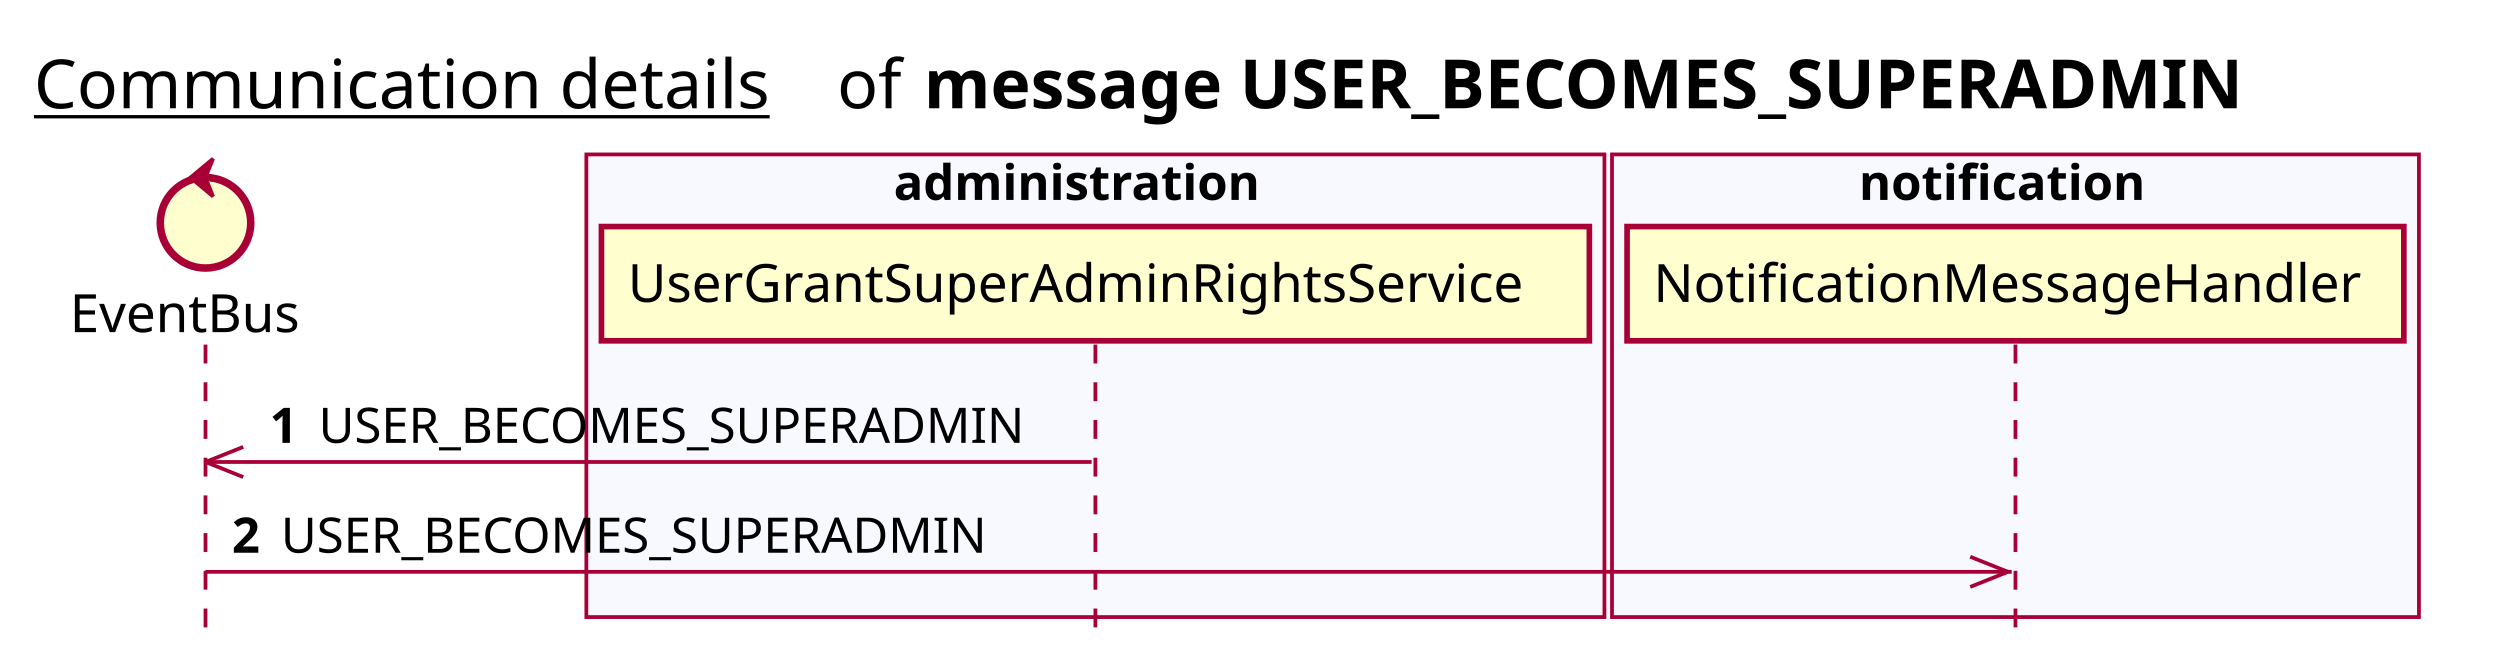
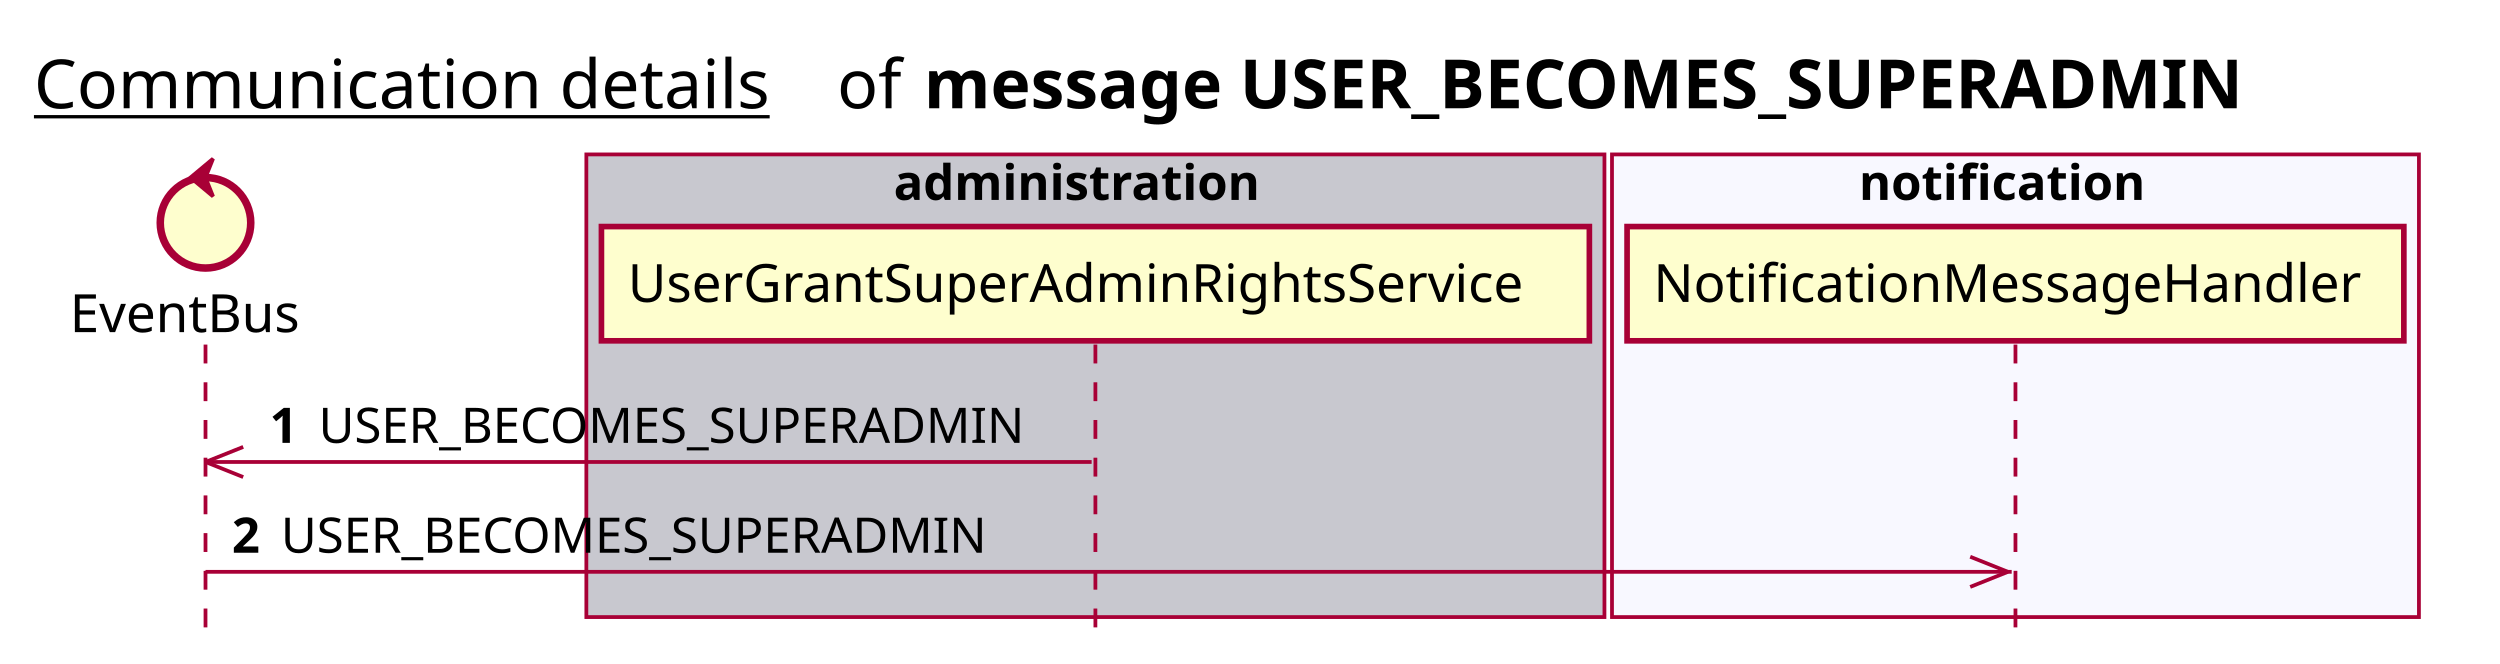
<svg xmlns="http://www.w3.org/2000/svg" contentScriptType="application/ecmascript" contentStyleType="text/css" height="176px" preserveAspectRatio="none" style="width:663px;height:176px;background:#FFFFFF;" version="1.1" viewBox="0 0 663 176" width="663px" zoomAndPan="magnify">
  <defs />
  <g>
    <text fill="#000000" font-family="sans-serif" font-size="18" lengthAdjust="spacing" text-decoration="underline" textLength="201" x="9" y="28.708">Communication details</text>
    <text fill="#000000" font-family="sans-serif" font-size="18" lengthAdjust="spacing" textLength="17" x="222" y="28.708">of</text>
    <text fill="#000000" font-family="sans-serif" font-size="18" font-weight="bold" lengthAdjust="spacing" textLength="402" x="245" y="28.708">message USER_BECOMES_SUPERADMIN</text>
-     <rect fill="#F8F8FF" height="122.695" style="stroke:#A80036;stroke-width:1.0;" width="270" x="155.5" y="40.953" />
+     <rect fill="#C8C8CF" height="122.695" style="stroke:#A80036;stroke-width:1.0;" width="270" x="155.5" y="40.953" />
    <text fill="#000000" font-family="sans-serif" font-size="13" font-weight="bold" lengthAdjust="spacing" textLength="107" x="237" y="53.02">administration</text>
    <rect fill="#F8F8FF" height="122.695" style="stroke:#A80036;stroke-width:1.0;" width="214" x="427.5" y="40.953" />
    <text fill="#000000" font-family="sans-serif" font-size="13" font-weight="bold" lengthAdjust="spacing" textLength="83" x="493" y="53.02">notification</text>
    <line style="stroke:#A80036;stroke-width:1.0;stroke-dasharray:5.0,5.0;" x1="54.5" x2="54.5" y1="91.383" y2="169.648" />
    <line style="stroke:#A80036;stroke-width:1.0;stroke-dasharray:5.0,5.0;" x1="290.5" x2="290.5" y1="91.383" y2="169.648" />
    <line style="stroke:#A80036;stroke-width:1.0;stroke-dasharray:5.0,5.0;" x1="534.5" x2="534.5" y1="91.383" y2="169.648" />
    <text fill="#000000" font-family="sans-serif" font-size="14" lengthAdjust="spacing" textLength="66" x="18.5" y="88.081">EventBus</text>
    <ellipse cx="54.5" cy="59.086" fill="#FEFECE" rx="12" ry="12" style="stroke:#A80036;stroke-width:2.0;" />
    <polygon fill="#A80036" points="50.5,47.086,56.5,42.086,54.5,47.086,56.5,52.086,50.5,47.086" style="stroke:#A80036;stroke-width:1.0;" />
    <rect fill="#FEFECE" height="30.297" style="stroke:#A80036;stroke-width:1.5;" width="262" x="159.5" y="60.086" />
    <text fill="#000000" font-family="sans-serif" font-size="14" lengthAdjust="spacing" textLength="248" x="166.5" y="80.081">UserGrantSuperAdminRightsService</text>
    <rect fill="#FEFECE" height="30.297" style="stroke:#A80036;stroke-width:1.5;" width="206" x="431.5" y="60.086" />
    <text fill="#000000" font-family="sans-serif" font-size="14" lengthAdjust="spacing" textLength="192" x="438.5" y="80.081">NotificationMessageHandler</text>
    <line style="stroke:#A80036;stroke-width:1.0;" x1="54.5" x2="64.5" y1="122.516" y2="118.516" />
    <line style="stroke:#A80036;stroke-width:1.0;" x1="54.5" x2="64.5" y1="122.516" y2="126.516" />
    <line style="stroke:#A80036;stroke-width:1.0;" x1="54.5" x2="289.5" y1="122.516" y2="122.516" />
    <text fill="#000000" font-family="sans-serif" font-size="13" font-weight="bold" lengthAdjust="spacing" textLength="9" x="71.5" y="117.45">1</text>
    <text fill="#000000" font-family="sans-serif" font-size="13" lengthAdjust="spacing" textLength="199" x="84.5" y="117.45">USER_BECOMES_SUPERADMIN</text>
    <line style="stroke:#A80036;stroke-width:1.0;" x1="532.5" x2="522.5" y1="151.648" y2="147.648" />
    <line style="stroke:#A80036;stroke-width:1.0;" x1="532.5" x2="522.5" y1="151.648" y2="155.648" />
    <line style="stroke:#A80036;stroke-width:1.0;" x1="54.5" x2="533.5" y1="151.648" y2="151.648" />
    <text fill="#000000" font-family="sans-serif" font-size="13" font-weight="bold" lengthAdjust="spacing" textLength="9" x="61.5" y="146.583">2</text>
    <text fill="#000000" font-family="sans-serif" font-size="13" lengthAdjust="spacing" textLength="199" x="74.5" y="146.583">USER_BECOMES_SUPERADMIN</text>
  </g>
</svg>
